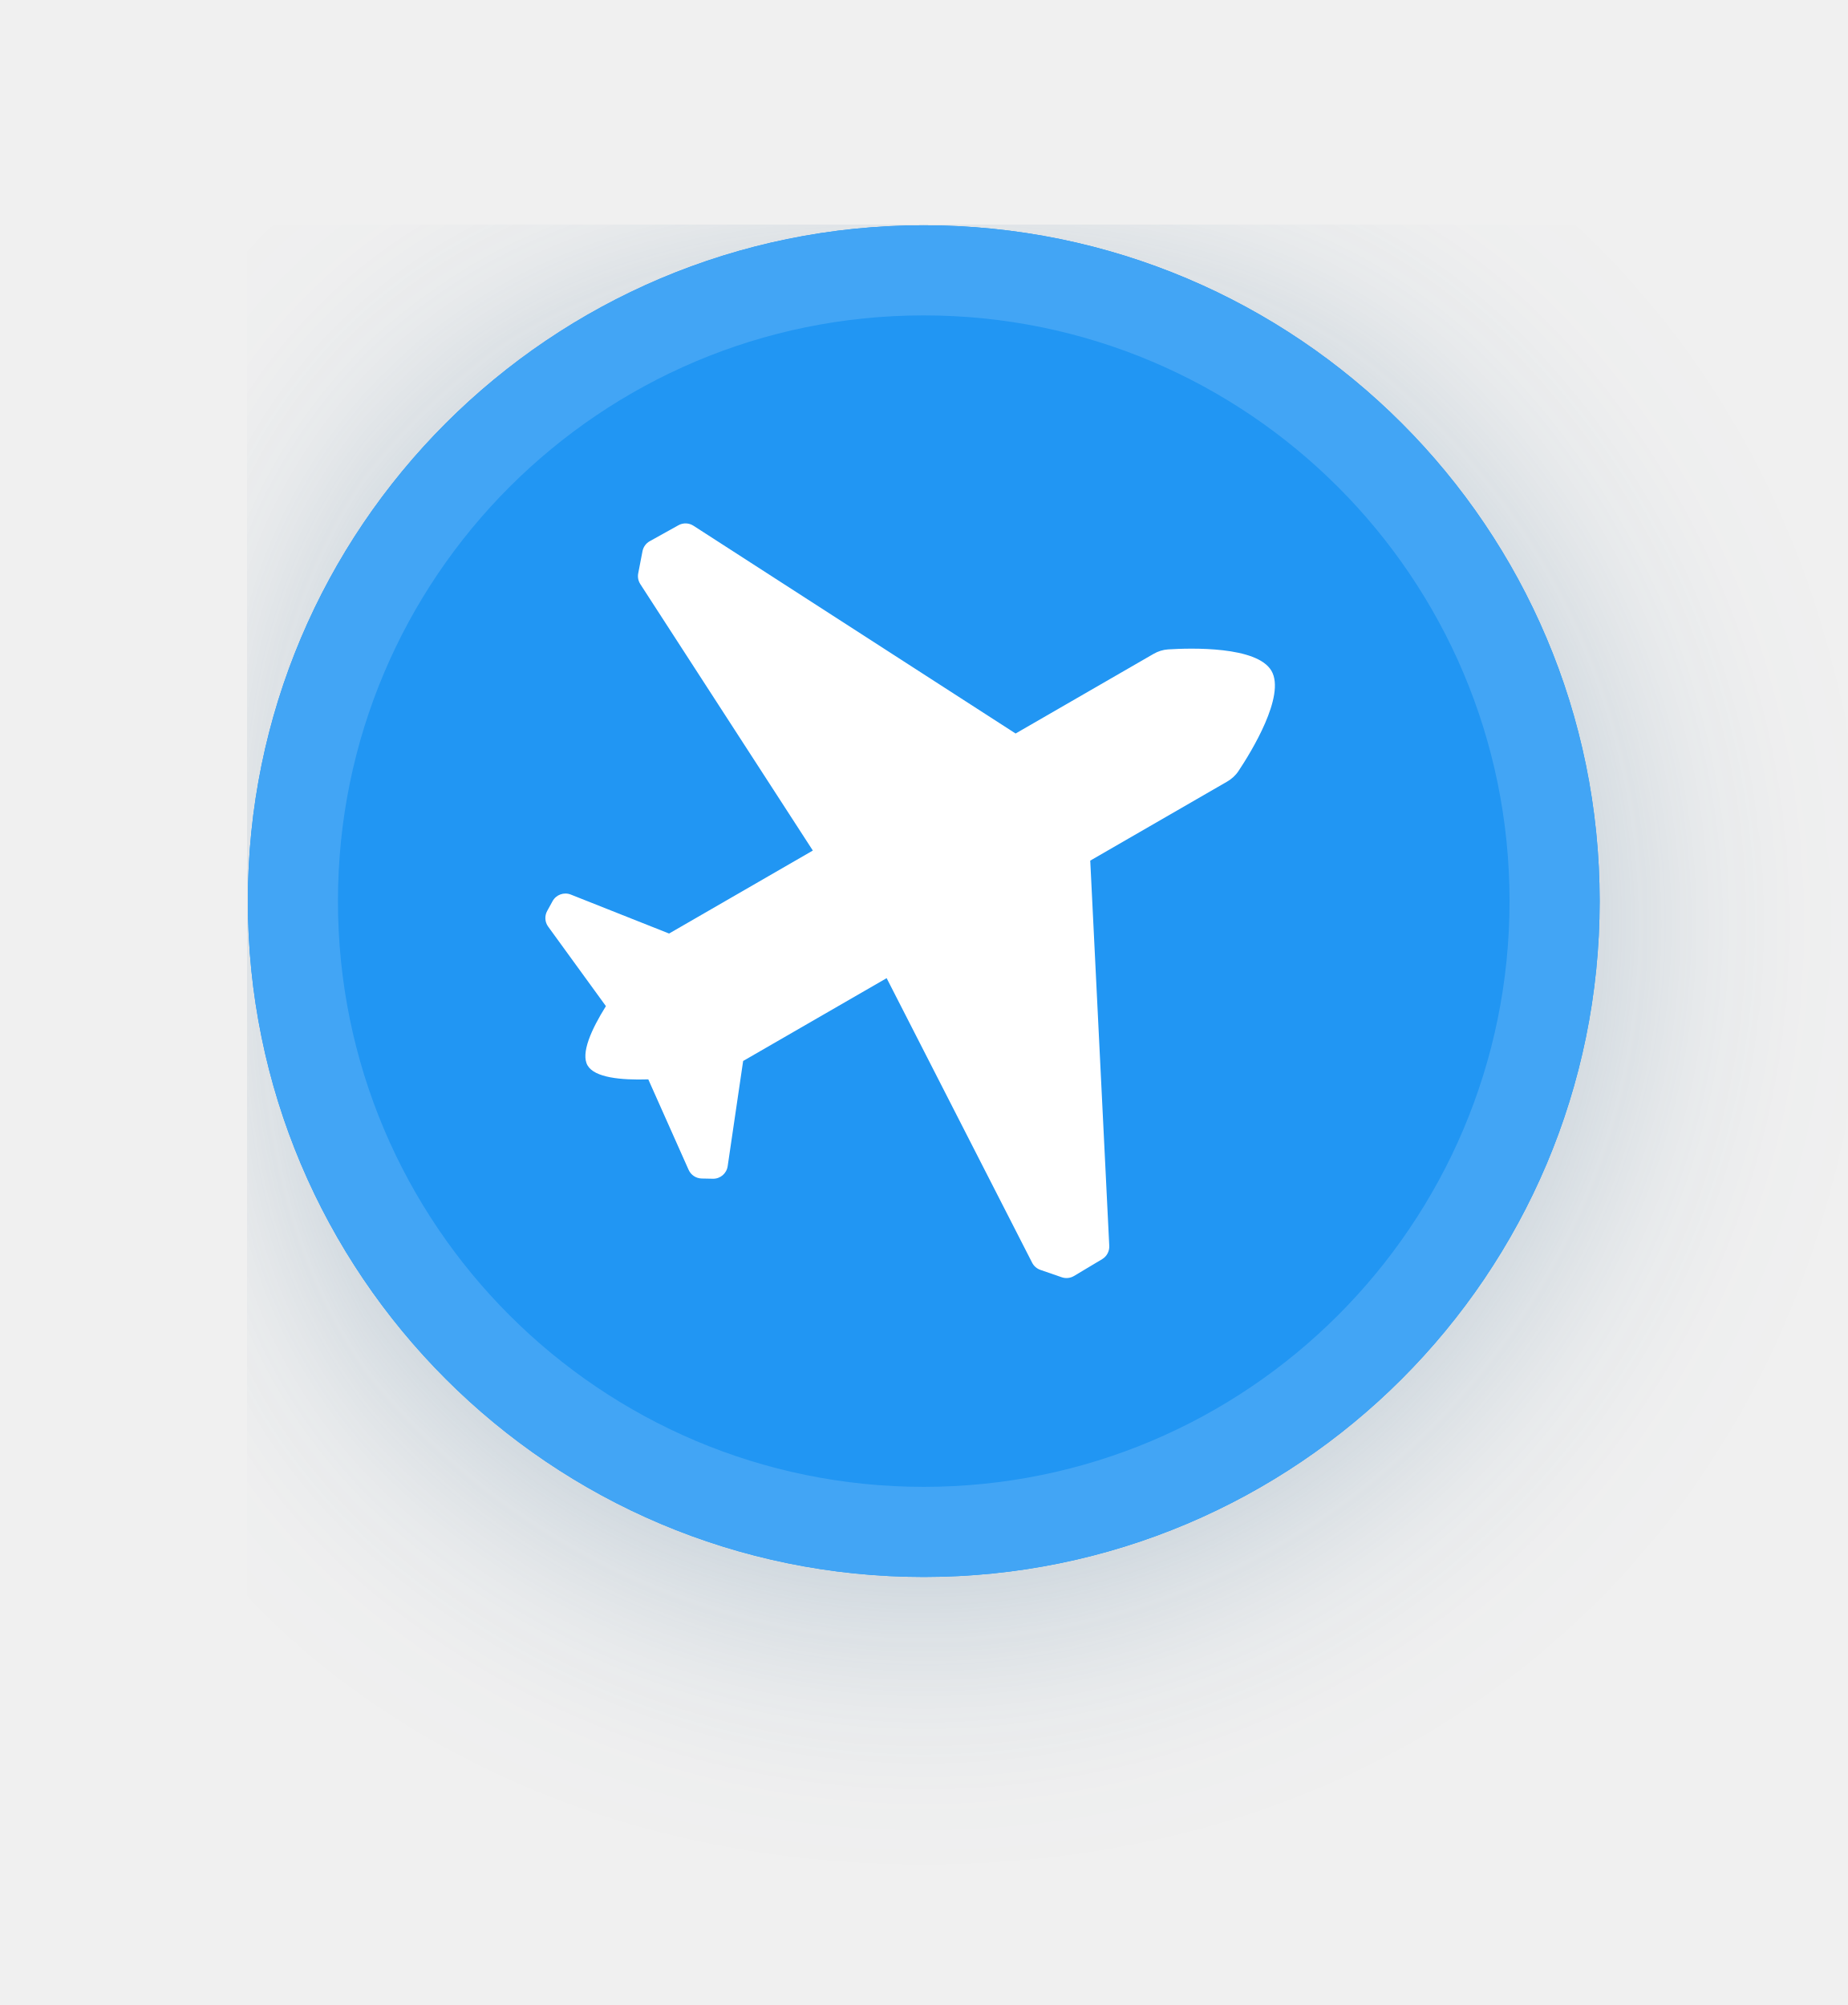
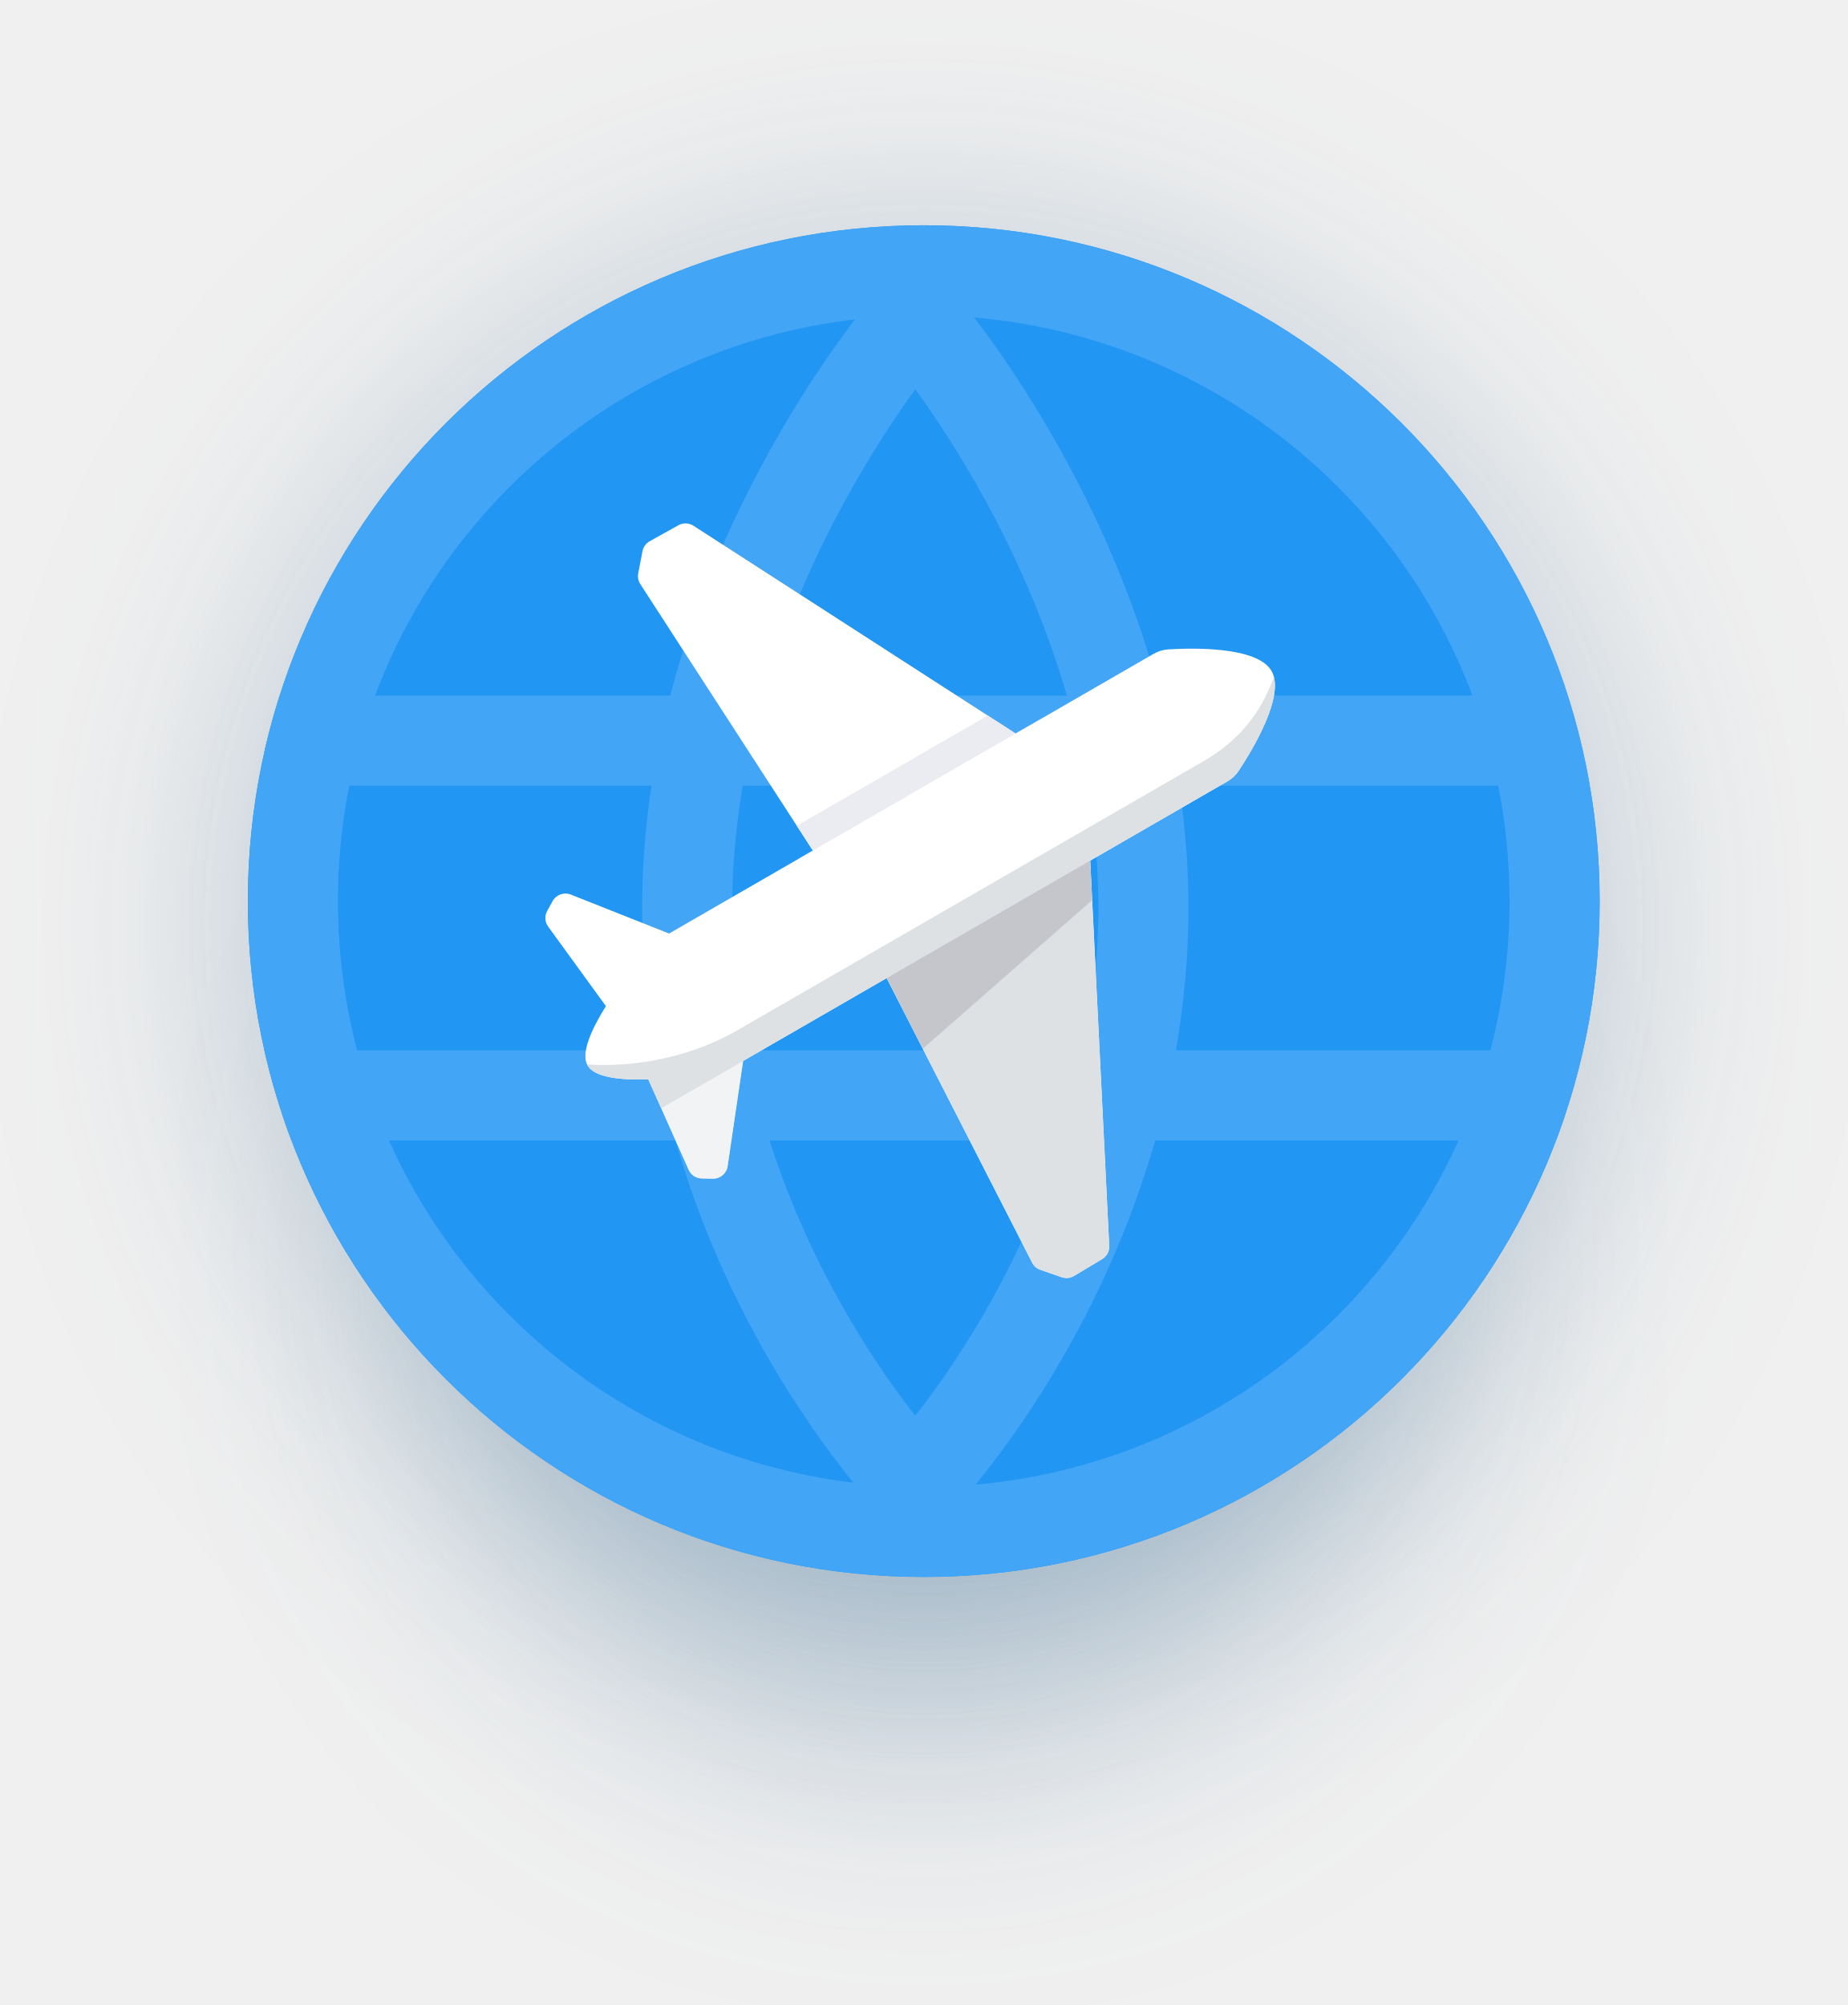
- <svg xmlns="http://www.w3.org/2000/svg" width="82" height="89" fill="none">
-   <g filter="url(#a)">
-     <path fill-rule="evenodd" clip-rule="evenodd" d="M41 70c12.15 0 22-9.85 22-22s-9.85-22-22-22-22 9.85-22 22 9.85 22 22 22Z" fill="#000" fill-opacity=".01" />
+ <svg xmlns="http://www.w3.org/2000/svg" width="82" height="89" viewBox="0 0 82 89" fill="none">
+   <g filter="url(#filter0_d)">
+     <path fill-rule="evenodd" clip-rule="evenodd" d="M41 70C53.15 70 63 60.15 63 48C63 35.85 53.15 26 41 26C28.85 26 19 35.85 19 48C19 60.15 28.85 70 41 70Z" fill="black" fill-opacity="0.01" />
  </g>
-   <g filter="url(#b)">
-     <path fill-rule="evenodd" clip-rule="evenodd" d="M41 70c16.569 0 30-13.431 30-30 0-16.569-13.431-30-30-30-16.569 0-30 13.431-30 30 0 16.569 13.431 30 30 30Z" fill="#2196F3" />
-     <path d="M69 40c0 15.464-12.536 28-28 28S13 55.464 13 40s12.536-28 28-28 28 12.536 28 28Z" stroke="#42A5F5" stroke-width="4" />
+   <g filter="url(#filter1_d)">
+     <path fill-rule="evenodd" clip-rule="evenodd" d="M41 70C57.569 70 71 56.569 71 40C71 23.431 57.569 10 41 10C24.431 10 11 23.431 11 40C11 56.569 24.431 70 41 70Z" fill="#2196F3" />
+     <path d="M69 40C69 55.464 56.464 68 41 68C25.536 68 13 55.464 13 40C13 24.536 25.536 12 41 12C56.464 12 69 24.536 69 40Z" stroke="#42A5F5" stroke-width="4" />
  </g>
-   <mask id="c" style="mask-type:alpha" x="11" y="10" width="60" height="60">
-     <path fill-rule="evenodd" clip-rule="evenodd" d="M41 70c16.569 0 30-13.431 30-30 0-16.569-13.431-30-30-30-16.569 0-30 13.431-30 30 0 16.569 13.431 30 30 30Z" fill="#fff" />
+   <mask id="mask0" style="mask-type:alpha" maskUnits="userSpaceOnUse" x="11" y="10" width="60" height="60">
+     <path fill-rule="evenodd" clip-rule="evenodd" d="M41 70C57.569 70 71 56.569 71 40C71 23.431 57.569 10 41 10C24.431 10 11 23.431 11 40C11 56.569 24.431 70 41 70Z" fill="white" />
  </mask>
-   <g mask="url(#c)" stroke="#42A5F5" stroke-width="4">
-     <path d="M13.714 32.875h53.822M13.714 48.625h53.822" stroke-linecap="square" />
-     <path d="M40.25 14.5s-9.962 11.578-9.747 26.25C30.72 55.422 40.25 65.5 40.25 65.5M41 14.5s9.962 11.578 9.746 26.25C50.531 55.422 41 65.5 41 65.5" stroke-linecap="round" stroke-linejoin="round" />
+   <g mask="url(#mask0)">
+     <path d="M13.714 32.875H67.536" stroke="#42A5F5" stroke-width="4" stroke-linecap="square" />
+     <path d="M13.714 48.625H67.536" stroke="#42A5F5" stroke-width="4" stroke-linecap="square" />
+     <path d="M40.25 14.5C40.25 14.5 30.288 26.078 30.503 40.75C30.719 55.422 40.25 65.5 40.25 65.5" stroke="#42A5F5" stroke-width="4" stroke-linecap="round" stroke-linejoin="round" />
+     <path d="M41 14.5C41 14.5 50.962 26.078 50.746 40.75C50.531 55.422 41 65.5 41 65.5" stroke="#42A5F5" stroke-width="4" stroke-linecap="round" stroke-linejoin="round" />
  </g>
-   <path fill-rule="evenodd" clip-rule="evenodd" d="M51.195 29.028c.2-.116.42-.187.65-.202 1.017-.064 3.953-.148 4.59.955.636 1.103-.905 3.603-1.469 4.45-.128.192-.3.347-.5.463l-6.076 3.508.844 17.1a.65.65 0 0 1-.315.59l-1.249.747a.65.65 0 0 1-.546.057l-.946-.327a.649.649 0 0 1-.367-.318l-6.458-12.632-6.369 3.677-.687 4.672a.65.65 0 0 1-.654.555l-.498-.01a.65.65 0 0 1-.581-.385l-1.79-4.016c-1.23.04-2.385-.081-2.695-.618-.31-.536.164-1.592.814-2.633l-2.564-3.53a.65.65 0 0 1-.042-.696l.24-.436a.65.65 0 0 1 .808-.29l4.362 1.73 6.38-3.684-7.658-11.828a.65.65 0 0 1-.092-.477l.19-.983a.649.649 0 0 1 .322-.444l1.273-.708a.649.649 0 0 1 .667.022l14.298 9.223 6.118-3.532Z" fill="#fff" />
-   <mask id="d" style="mask-type:alpha" x="16" y="13" width="50" height="51">
-     <path fill-rule="evenodd" clip-rule="evenodd" d="M51.195 29.028c.2-.116.42-.187.65-.202 1.017-.064 3.953-.148 4.59.955.636 1.103-.905 3.603-1.469 4.45-.128.192-.3.347-.5.463l-6.076 3.508.844 17.1a.65.65 0 0 1-.315.59l-1.249.747a.65.65 0 0 1-.546.057l-.946-.327a.649.649 0 0 1-.367-.318l-6.458-12.632-6.369 3.677-.687 4.672a.65.65 0 0 1-.654.555l-.498-.01a.65.65 0 0 1-.581-.385l-1.79-4.016c-1.23.04-2.385-.081-2.695-.618-.31-.536.164-1.592.814-2.633l-2.564-3.53a.65.65 0 0 1-.042-.696l.24-.436a.65.65 0 0 1 .808-.29l4.362 1.73 6.38-3.684-7.658-11.828a.65.65 0 0 1-.092-.477l.19-.983a.649.649 0 0 1 .322-.444l1.273-.708a.649.649 0 0 1 .667.022l14.298 9.223 6.118-3.532Z" fill="#fff" />
+   <path fill-rule="evenodd" clip-rule="evenodd" d="M51.195 29.028C51.395 28.912 51.615 28.841 51.846 28.826C52.862 28.762 55.798 28.678 56.435 29.781C57.072 30.884 55.53 33.384 54.966 34.231C54.838 34.423 54.666 34.578 54.466 34.694L48.39 38.202L49.234 55.302C49.246 55.541 49.125 55.768 48.919 55.891L47.67 56.639C47.505 56.738 47.306 56.759 47.124 56.696L46.178 56.369C46.019 56.314 45.888 56.2 45.811 56.051L39.353 43.419L32.984 47.096L32.297 51.768C32.25 52.091 31.969 52.329 31.643 52.323L31.145 52.313C30.893 52.308 30.666 52.158 30.564 51.928L28.774 47.912C27.544 47.952 26.389 47.831 26.079 47.294C25.77 46.758 26.243 45.702 26.893 44.661L24.329 41.13C24.181 40.926 24.165 40.655 24.287 40.435L24.527 39.999C24.685 39.713 25.031 39.589 25.335 39.709L29.697 41.439L36.078 37.755L28.419 25.927C28.328 25.786 28.295 25.615 28.327 25.45L28.517 24.467C28.553 24.279 28.671 24.116 28.839 24.023L30.111 23.315C30.321 23.198 30.578 23.207 30.779 23.337L45.077 32.56L51.195 29.028Z" fill="white" />
+   <mask id="mask1" style="mask-type:alpha" maskUnits="userSpaceOnUse" x="16" y="13" width="50" height="51">
+     <path fill-rule="evenodd" clip-rule="evenodd" d="M51.195 29.028C51.395 28.912 51.615 28.841 51.846 28.826C52.862 28.762 55.798 28.678 56.435 29.781C57.072 30.884 55.53 33.384 54.966 34.231C54.838 34.423 54.666 34.578 54.466 34.694L48.39 38.202L49.234 55.302C49.246 55.541 49.125 55.768 48.919 55.891L47.67 56.639C47.505 56.738 47.306 56.759 47.124 56.696L46.178 56.369C46.019 56.314 45.888 56.2 45.811 56.051L39.353 43.419L32.984 47.096L32.297 51.768C32.25 52.091 31.969 52.329 31.643 52.323L31.145 52.313C30.893 52.308 30.666 52.158 30.564 51.928L28.774 47.912C27.544 47.952 26.389 47.831 26.079 47.294C25.77 46.758 26.243 45.702 26.893 44.661L24.329 41.13C24.181 40.926 24.165 40.655 24.287 40.435L24.527 39.999C24.685 39.713 25.031 39.589 25.335 39.709L29.697 41.439L36.078 37.755L28.419 25.927C28.328 25.786 28.295 25.615 28.327 25.45L28.517 24.467C28.553 24.279 28.671 24.116 28.839 24.023L30.111 23.315C30.321 23.198 30.578 23.207 30.779 23.337L45.077 32.56L51.195 29.028Z" fill="white" />
  </mask>
-   <g mask="url(#d)">
-     <path fill="#EBECF2" d="m45.536 30.784.654 1.134-10.745 6.204-.655-1.134z" />
-     <path fill-rule="evenodd" clip-rule="evenodd" d="M48.92 55.891a.65.65 0 0 0 .314-.589l-.871-17.66-9.237 5.333 6.685 13.076a.65.65 0 0 0 .367.318l.946.327a.649.649 0 0 0 .546-.057l1.25-.748Z" fill="#DEE1E3" />
-     <path opacity=".4" fill-rule="evenodd" clip-rule="evenodd" d="m28.837 47.801-.09.052 1.817 4.075a.65.65 0 0 0 .58.385l.499.01a.65.65 0 0 0 .654-.555l.726-4.935-.463.268a1.63 1.63 0 0 1-.459.18c-.55.123-1.946.414-3.264.52Z" fill="#DEE1E3" />
-     <path fill-rule="evenodd" clip-rule="evenodd" d="m39.248 43.213 9.13-5.27.099 2.01-7.521 6.6-1.708-3.34Z" fill="#C5C6CC" />
-     <path fill-rule="evenodd" clip-rule="evenodd" d="m57.482 32.952-29.79 17.2s-.88-1.588-1.613-2.858a.875.875 0 0 1-.025-.047c1.352.098 4.073-.012 6.712-1.536l20.625-11.907c2.291-1.323 2.852-3.037 3.162-3.773.478 1.285.93 2.921.93 2.921Z" fill="#DEE1E3" />
+   <g mask="url(#mask1)">
+     <rect x="45.536" y="30.784" width="1.309" height="12.408" transform="rotate(60 45.536 30.7839)" fill="#EBECF2" />
+     <path fill-rule="evenodd" clip-rule="evenodd" d="M48.919 55.891C49.125 55.768 49.246 55.541 49.234 55.302L48.363 37.643L39.126 42.975L45.811 56.051C45.888 56.2 46.019 56.314 46.178 56.369L47.124 56.696C47.306 56.759 47.505 56.738 47.67 56.639L48.919 55.891Z" fill="#DEE1E3" />
+     <path opacity="0.4" fill-rule="evenodd" clip-rule="evenodd" d="M28.837 47.801L28.748 47.853L30.564 51.928C30.666 52.158 30.893 52.308 31.145 52.313L31.643 52.323C31.969 52.329 32.25 52.091 32.297 51.768L33.023 46.833L32.56 47.101C32.417 47.183 32.263 47.245 32.101 47.281C31.551 47.404 30.155 47.695 28.837 47.801Z" fill="#DEE1E3" />
+     <path fill-rule="evenodd" clip-rule="evenodd" d="M39.248 43.213L48.378 37.943L48.477 39.954L40.956 46.554L39.248 43.213Z" fill="#C5C6CC" />
+     <path fill-rule="evenodd" clip-rule="evenodd" d="M57.482 32.952L27.691 50.152C27.691 50.152 26.812 48.564 26.079 47.294C26.07 47.279 26.062 47.263 26.054 47.247C27.406 47.345 30.127 47.235 32.766 45.711L53.391 33.804C55.682 32.481 56.243 30.767 56.553 30.031C57.031 31.316 57.482 32.952 57.482 32.952Z" fill="#DEE1E3" />
  </g>
  <defs>
-     <filter id="a" x="8" y="23" width="66" height="66" color-interpolation-filters="sRGB">
+     <filter id="filter0_d" x="8" y="23" width="66" height="66" filterUnits="userSpaceOnUse" color-interpolation-filters="sRGB">
      <feFlood flood-opacity="0" result="BackgroundImageFix" />
-       <feColorMatrix in="SourceAlpha" values="0 0 0 0 0 0 0 0 0 0 0 0 0 0 0 0 0 0 127 0" result="hardAlpha" />
+       <feColorMatrix in="SourceAlpha" type="matrix" values="0 0 0 0 0 0 0 0 0 0 0 0 0 0 0 0 0 0 127 0" result="hardAlpha" />
      <feOffset dy="8" />
      <feGaussianBlur stdDeviation="5.5" />
-       <feColorMatrix values="0 0 0 0 0.216 0 0 0 0 0.408 0 0 0 0 0.557 0 0 0 0.25 0" />
-       <feBlend in2="BackgroundImageFix" result="effect1_dropShadow" />
-       <feBlend in="SourceGraphic" in2="effect1_dropShadow" result="shape" />
+       <feColorMatrix type="matrix" values="0 0 0 0 0.216 0 0 0 0 0.408 0 0 0 0 0.557 0 0 0 0.25 0" />
+       <feBlend mode="normal" in2="BackgroundImageFix" result="effect1_dropShadow" />
+       <feBlend mode="normal" in="SourceGraphic" in2="effect1_dropShadow" result="shape" />
    </filter>
-     <filter id="b" x="0" y="0" width="82" height="82" color-interpolation-filters="sRGB">
+     <filter id="filter1_d" x="0" y="0" width="82" height="82" filterUnits="userSpaceOnUse" color-interpolation-filters="sRGB">
      <feFlood flood-opacity="0" result="BackgroundImageFix" />
-       <feColorMatrix in="SourceAlpha" values="0 0 0 0 0 0 0 0 0 0 0 0 0 0 0 0 0 0 127 0" result="hardAlpha" />
+       <feColorMatrix in="SourceAlpha" type="matrix" values="0 0 0 0 0 0 0 0 0 0 0 0 0 0 0 0 0 0 127 0" result="hardAlpha" />
      <feOffset dy="1" />
      <feGaussianBlur stdDeviation="5.5" />
-       <feColorMatrix values="0 0 0 0 0.216 0 0 0 0 0.408 0 0 0 0 0.557 0 0 0 0.3 0" />
-       <feBlend in2="BackgroundImageFix" result="effect1_dropShadow" />
-       <feBlend in="SourceGraphic" in2="effect1_dropShadow" result="shape" />
+       <feColorMatrix type="matrix" values="0 0 0 0 0.216 0 0 0 0 0.408 0 0 0 0 0.557 0 0 0 0.3 0" />
+       <feBlend mode="normal" in2="BackgroundImageFix" result="effect1_dropShadow" />
+       <feBlend mode="normal" in="SourceGraphic" in2="effect1_dropShadow" result="shape" />
    </filter>
  </defs>
</svg>
